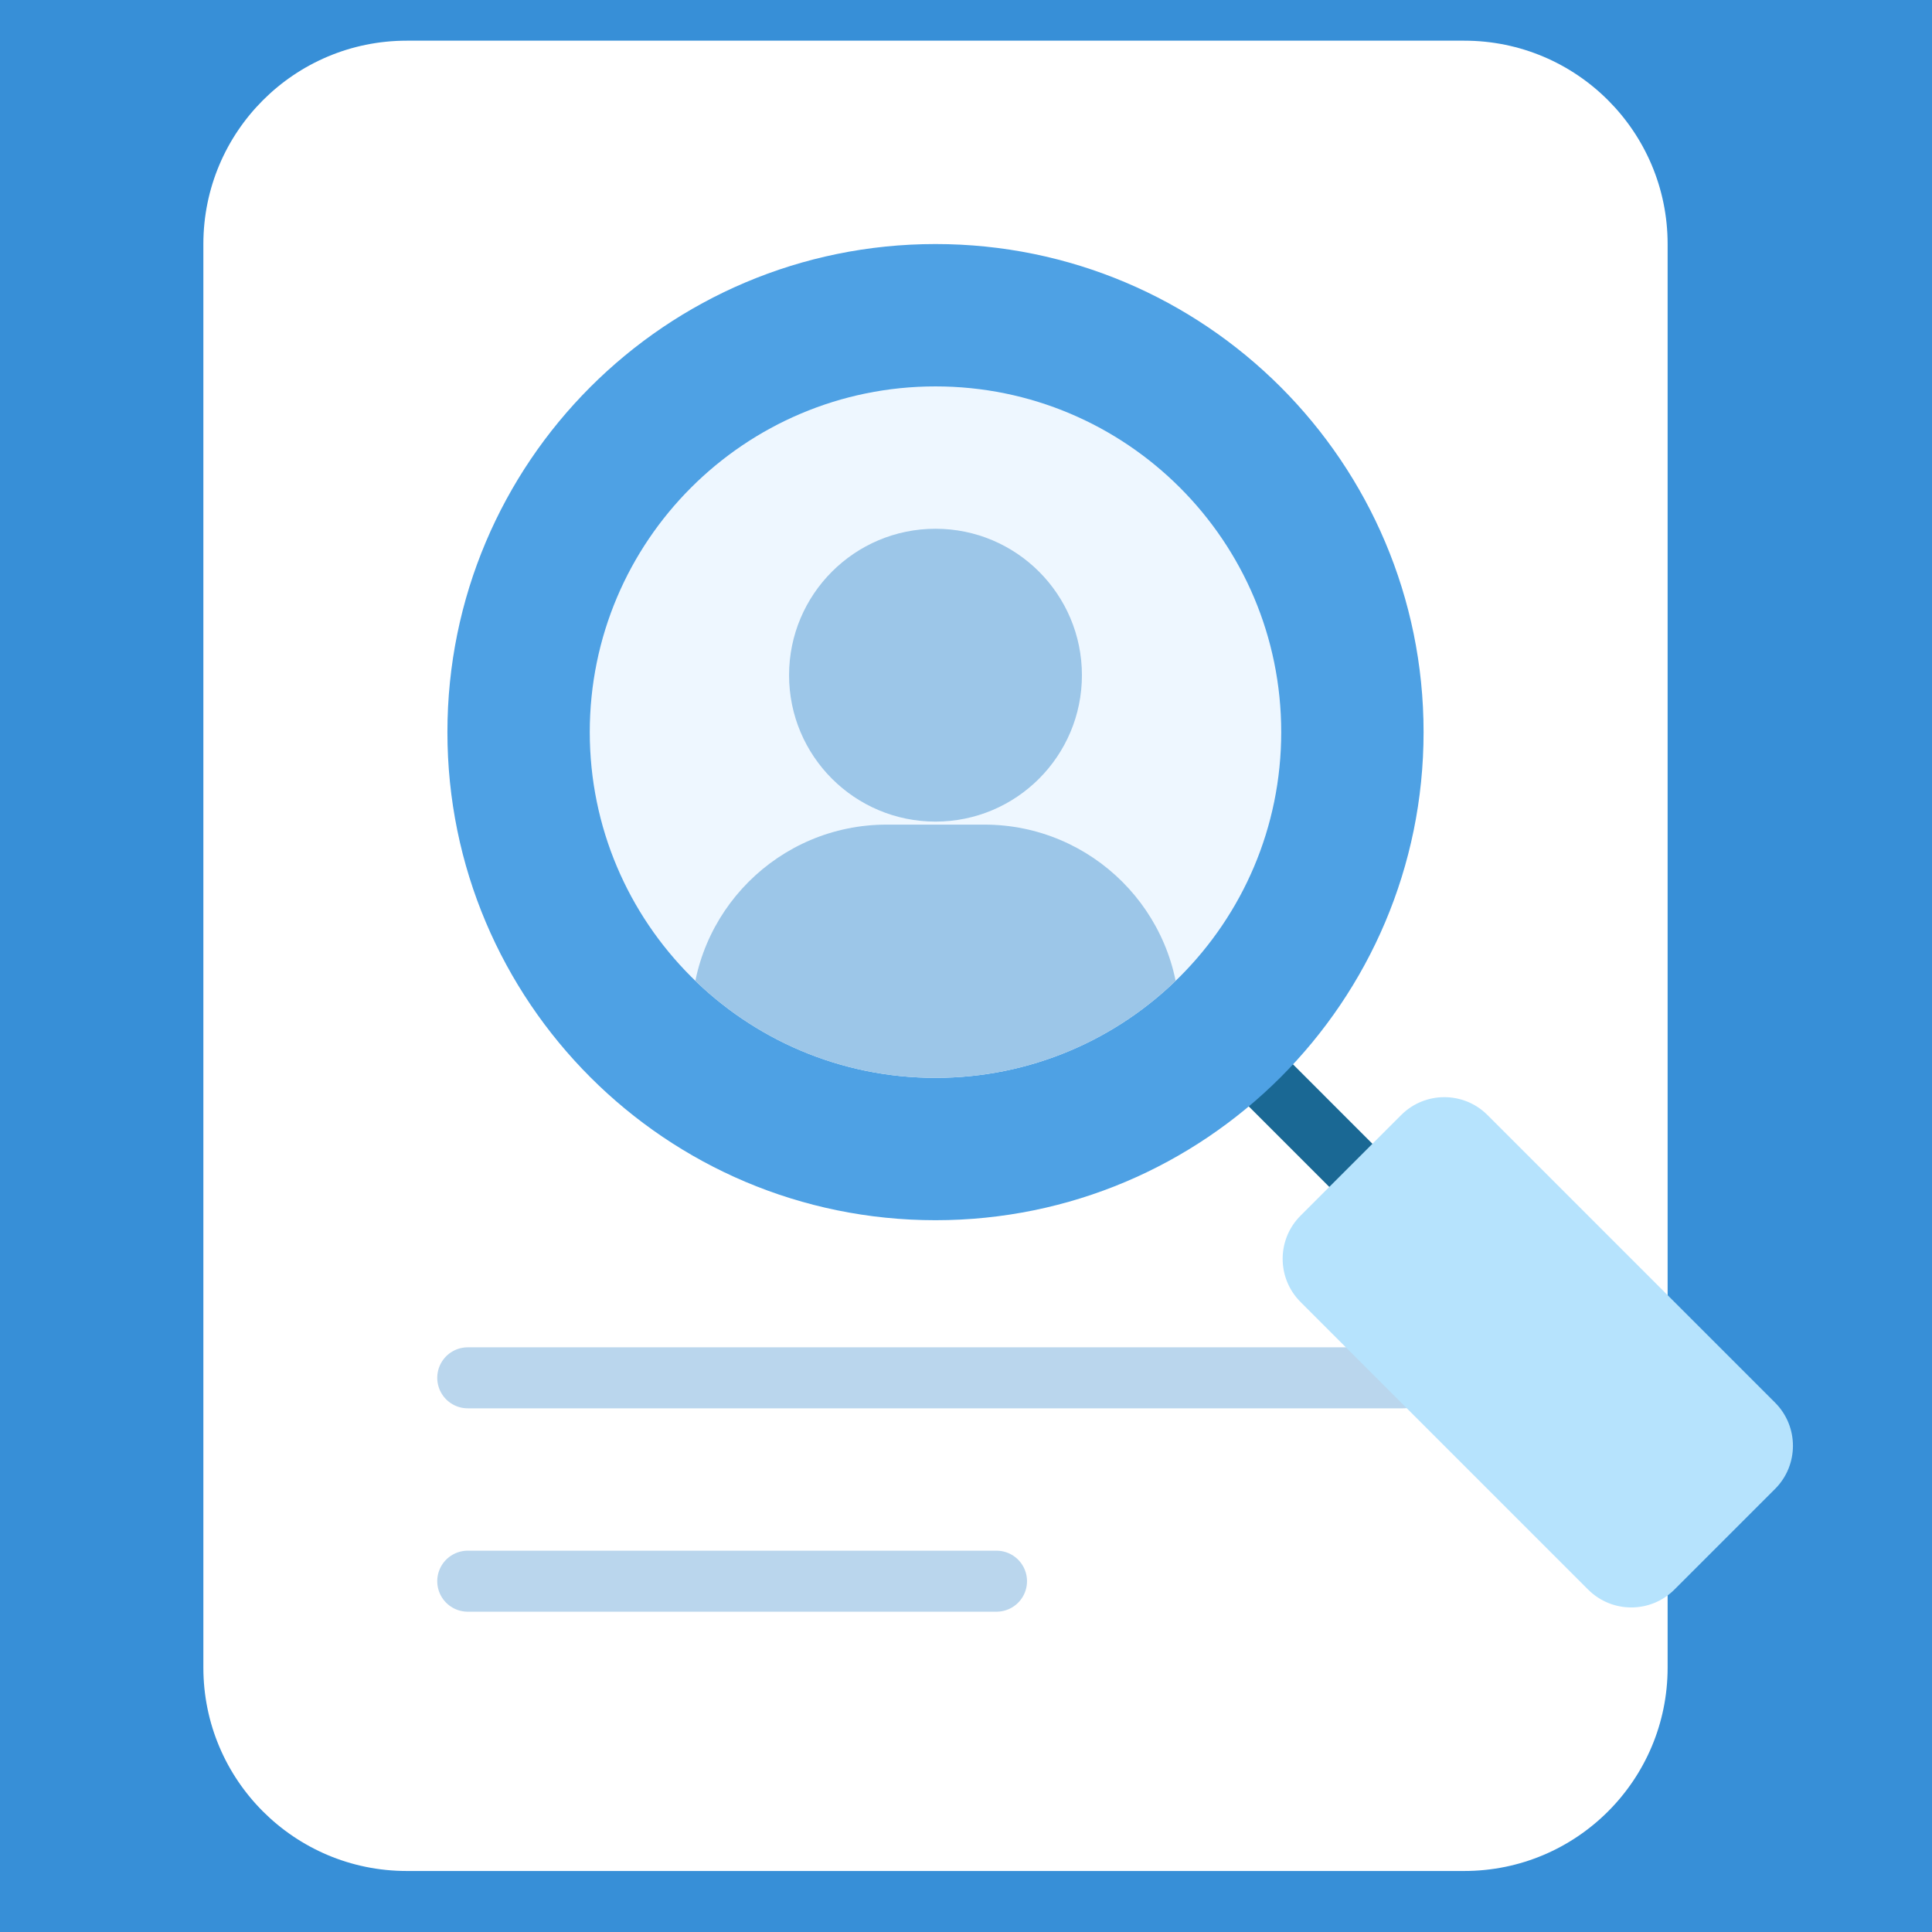
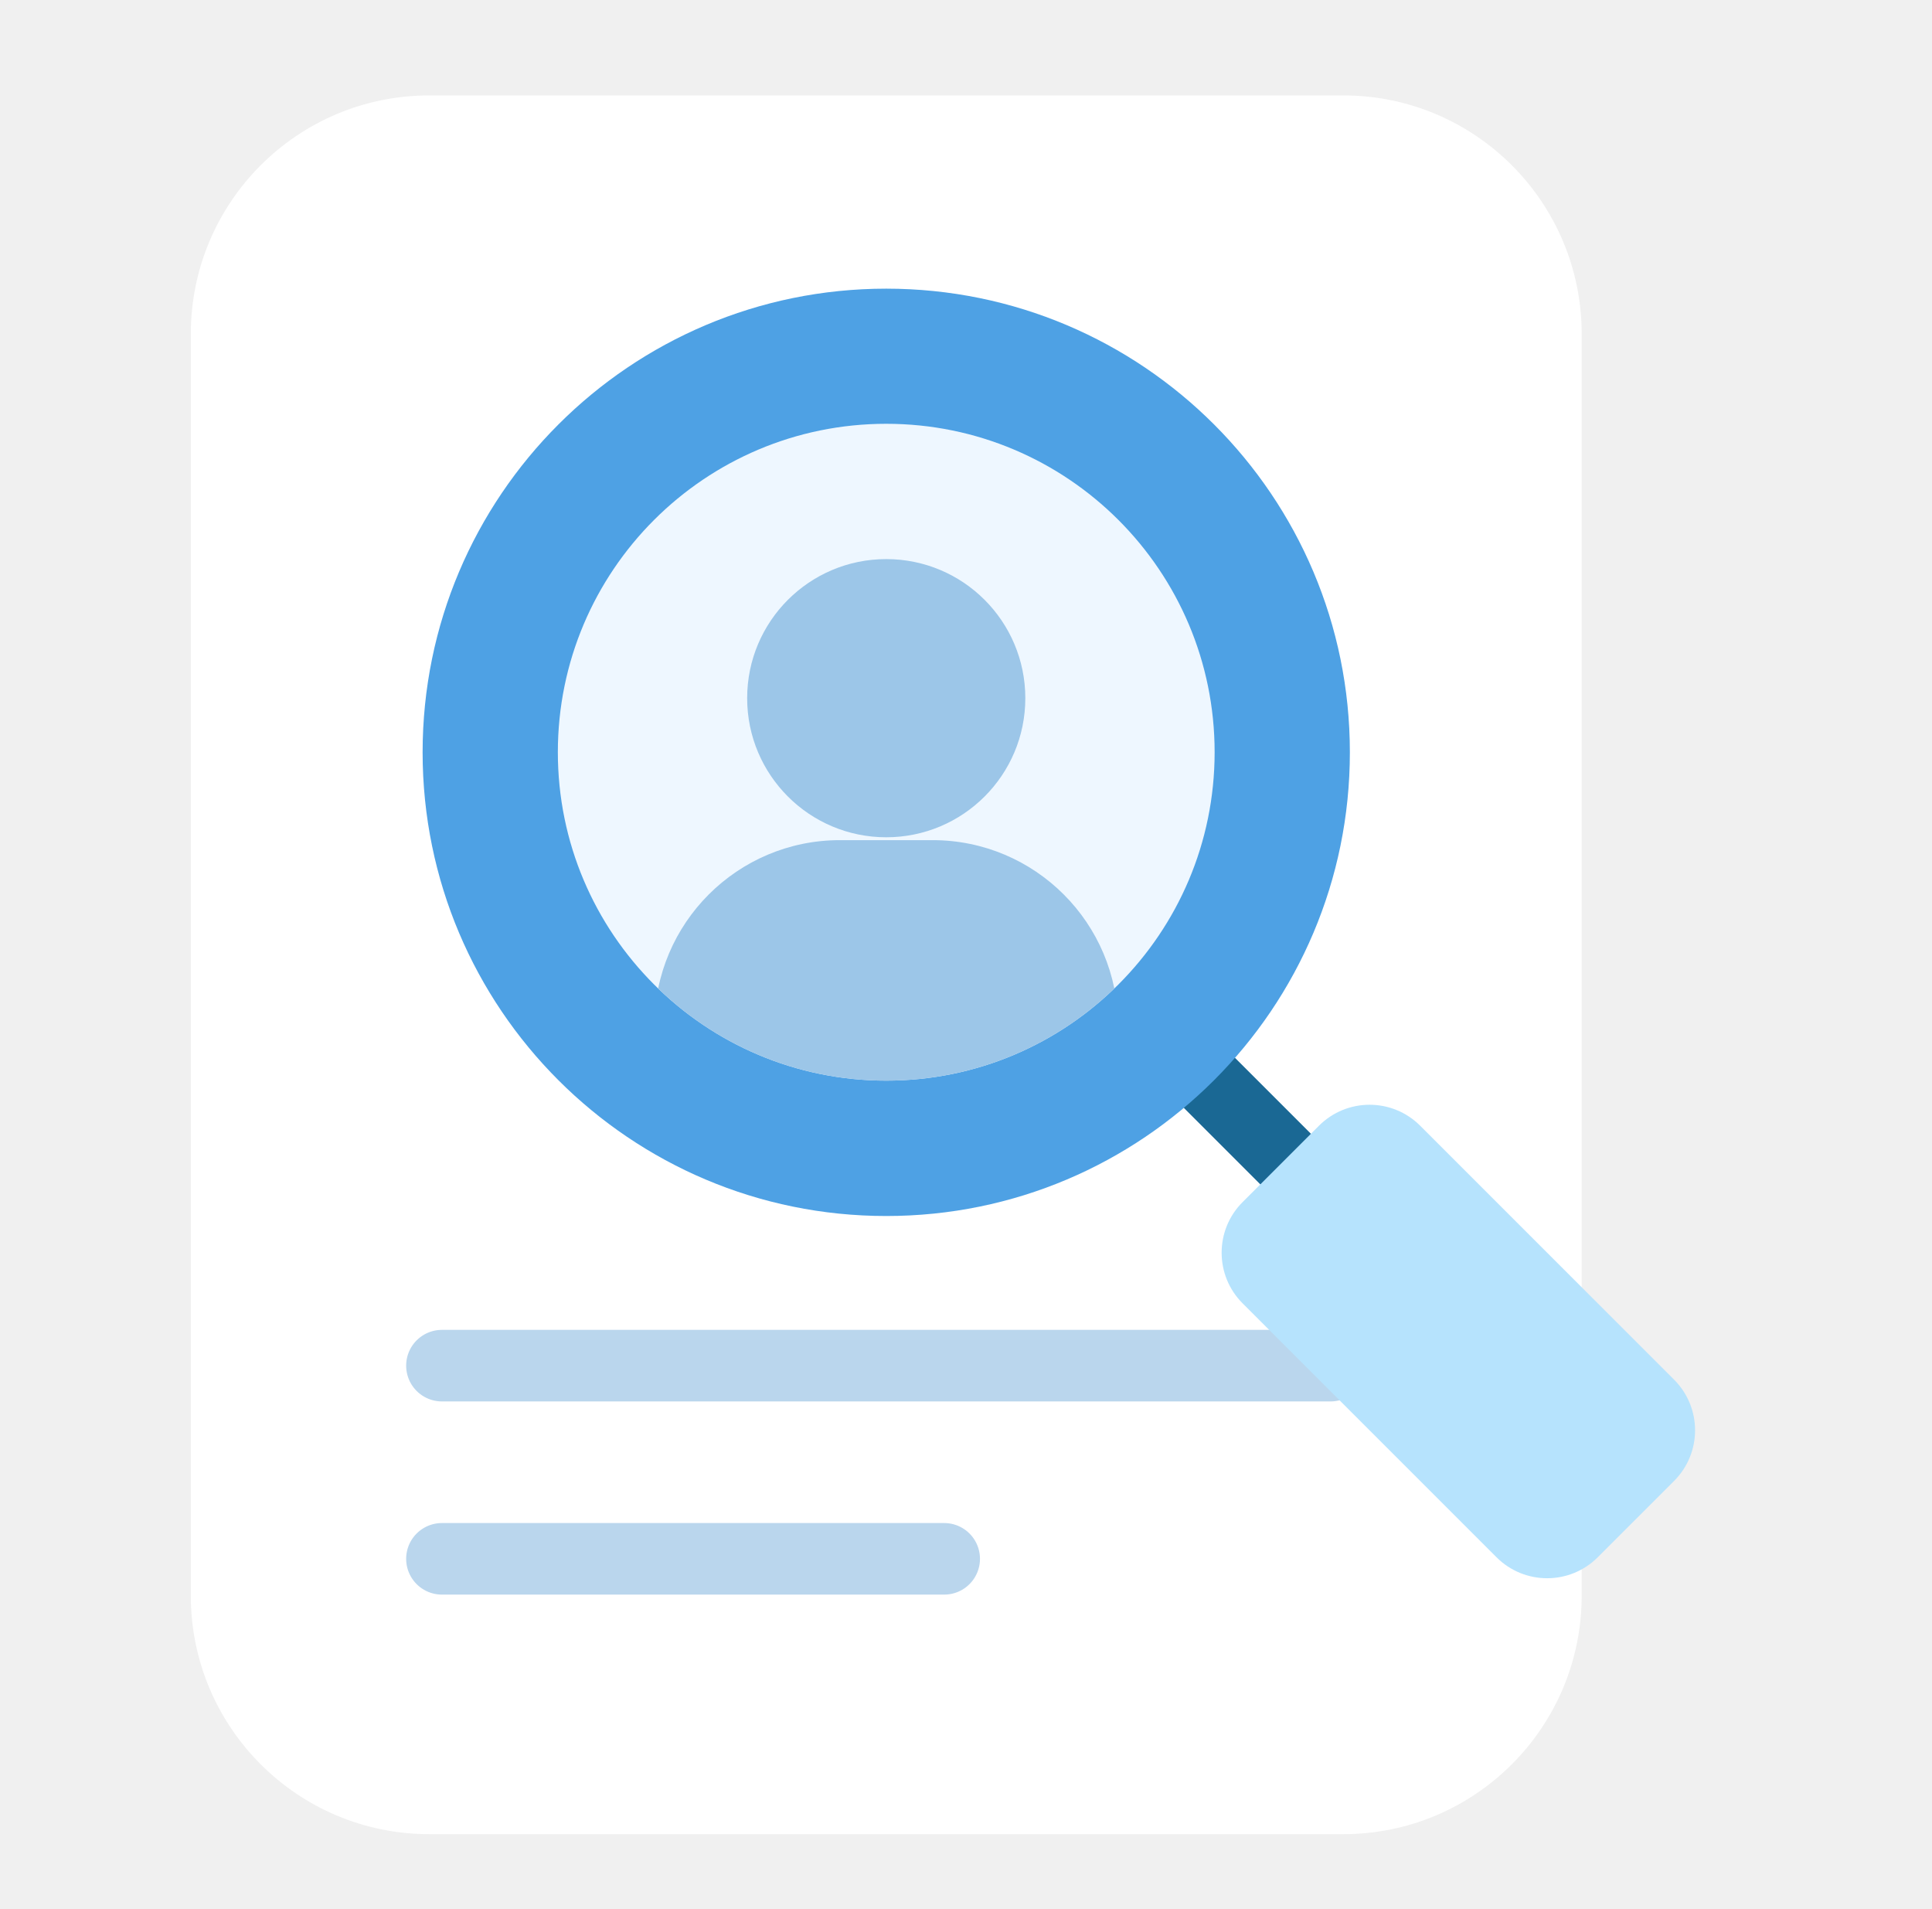
- <svg xmlns="http://www.w3.org/2000/svg" width="95" height="95" viewBox="0 0 95 95" fill="none">
-   <rect width="95" height="95" fill="url(#paint0_linear_2299_24011)" />
-   <rect width="95" height="95" fill="#378FD7" />
-   <rect x="10" y="2" width="72" height="90" rx="10" fill="white" />
-   <path d="M23 67.75H69" stroke="#BAD6ED" stroke-width="3" stroke-linecap="round" />
-   <path d="M23 77.75H49" stroke="#BAD6ED" stroke-width="3" stroke-linecap="round" />
-   <line x1="60.061" y1="50.939" x2="70.667" y2="61.546" stroke="#1A6894" stroke-width="3" />
-   <rect x="71.02" y="52.707" width="26" height="13" rx="3" transform="rotate(45 71.0205 52.707)" fill="#B6E3FD" />
-   <circle cx="46" cy="36" r="24" fill="#4EA1E4" />
-   <circle cx="46" cy="36" r="17" fill="#EEF7FF" />
-   <mask id="mask0_2299_24011" style="mask-type:alpha" maskUnits="userSpaceOnUse" x="29" y="19" width="34" height="34">
-     <circle cx="46" cy="36" r="17" fill="#4EA1E4" />
+ <svg xmlns="http://www.w3.org/2000/svg" width="81" height="80" viewBox="0 0 81 80" fill="none">
+   <rect x="8" y="4" width="58.313" height="72.891" rx="10" fill="white" />
+   <path d="M18.528 57.25H55.784" stroke="#BAD6ED" stroke-width="3" stroke-linecap="round" />
+   <path d="M18.528 65.348H39.586" stroke="#BAD6ED" stroke-width="3" stroke-linecap="round" />
+   <line y1="-1.5" x2="12.149" y2="-1.5" transform="matrix(0.707108 0.707106 -0.707108 0.707106 47.6855 44.4961)" stroke="#1A6894" stroke-width="3" />
+   <rect width="21.057" height="10.529" rx="3" transform="matrix(0.707108 0.707106 -0.707108 0.707106 57.4199 45.0703)" fill="#B6E3FD" />
+   <ellipse cx="37.156" cy="31.539" rx="19.438" ry="19.438" fill="#4EA1E4" />
+   <ellipse cx="37.156" cy="31.534" rx="13.768" ry="13.768" fill="#EEF7FF" />
+   <mask id="mask0_2453_31774" style="mask-type:alpha" maskUnits="userSpaceOnUse" x="23" y="17" width="28" height="29">
+     <ellipse cx="37.156" cy="31.534" rx="13.768" ry="13.768" fill="#4EA1E4" />
  </mask>
-   <g mask="url(#mask0_2299_24011)">
-     <path d="M53.2 33.2C53.2 37.176 49.976 40.4 46 40.4C42.024 40.4 38.8 37.176 38.8 33.2C38.8 29.224 42.024 26 46 26C49.976 26 53.2 29.224 53.2 33.2Z" fill="#9CC6E8" />
-     <path d="M34 50.148C34 44.847 38.298 40.548 43.6 40.548H48.4C53.702 40.548 58 44.847 58 50.148V54.949H34V50.148Z" fill="#9CC6E8" />
+   <g mask="url(#mask0_2453_31774)">
+     <path d="M42.987 29.269C42.987 32.489 40.377 35.1 37.156 35.1C33.936 35.1 31.325 32.489 31.325 29.269C31.325 26.048 33.936 23.438 37.156 23.438C40.377 23.438 42.987 26.048 42.987 29.269Z" fill="#9CC6E8" />
+     <path d="M27.438 42.995C27.438 38.701 30.919 35.22 35.212 35.22H39.1C43.394 35.22 46.875 38.701 46.875 42.995V46.883H27.438V42.995Z" fill="#9CC6E8" />
  </g>
-   <defs>
-     <linearGradient id="paint0_linear_2299_24011" x1="0" y1="0" x2="108.617" y2="25.504" gradientUnits="userSpaceOnUse">
-       <stop stop-color="#28B795" />
-       <stop offset="1" stop-color="#30D6AE" />
-     </linearGradient>
-   </defs>
</svg>
